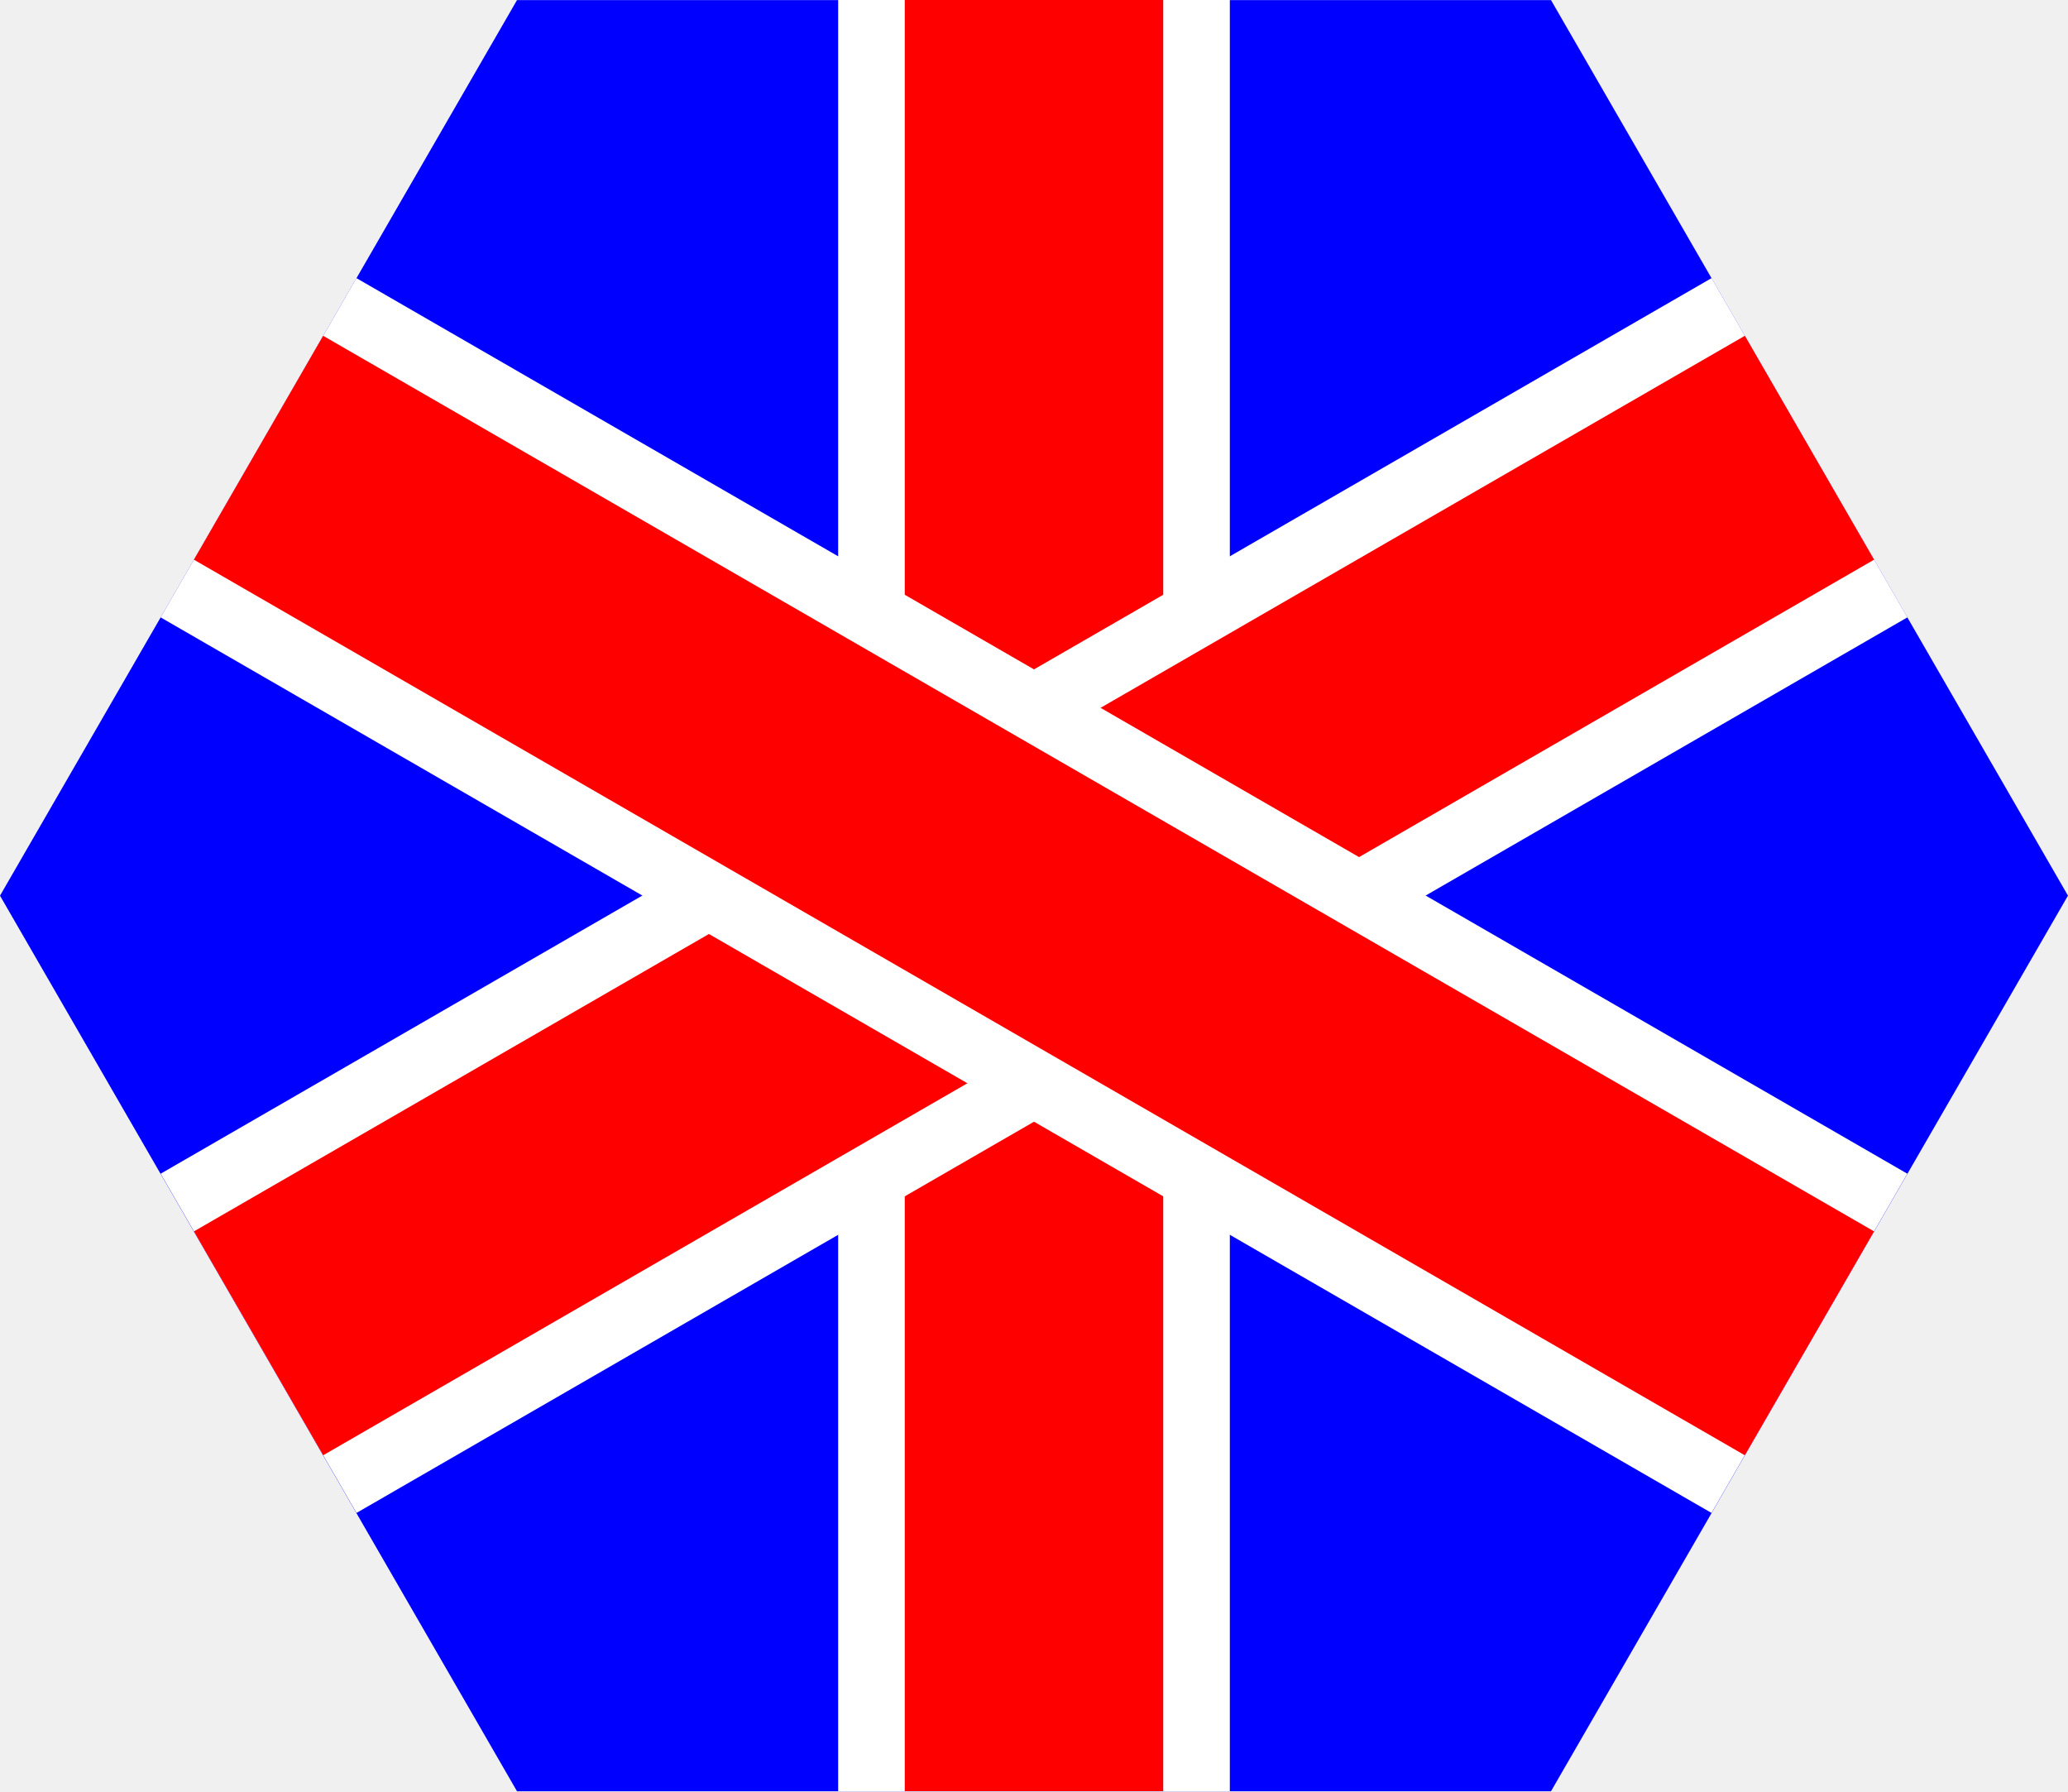
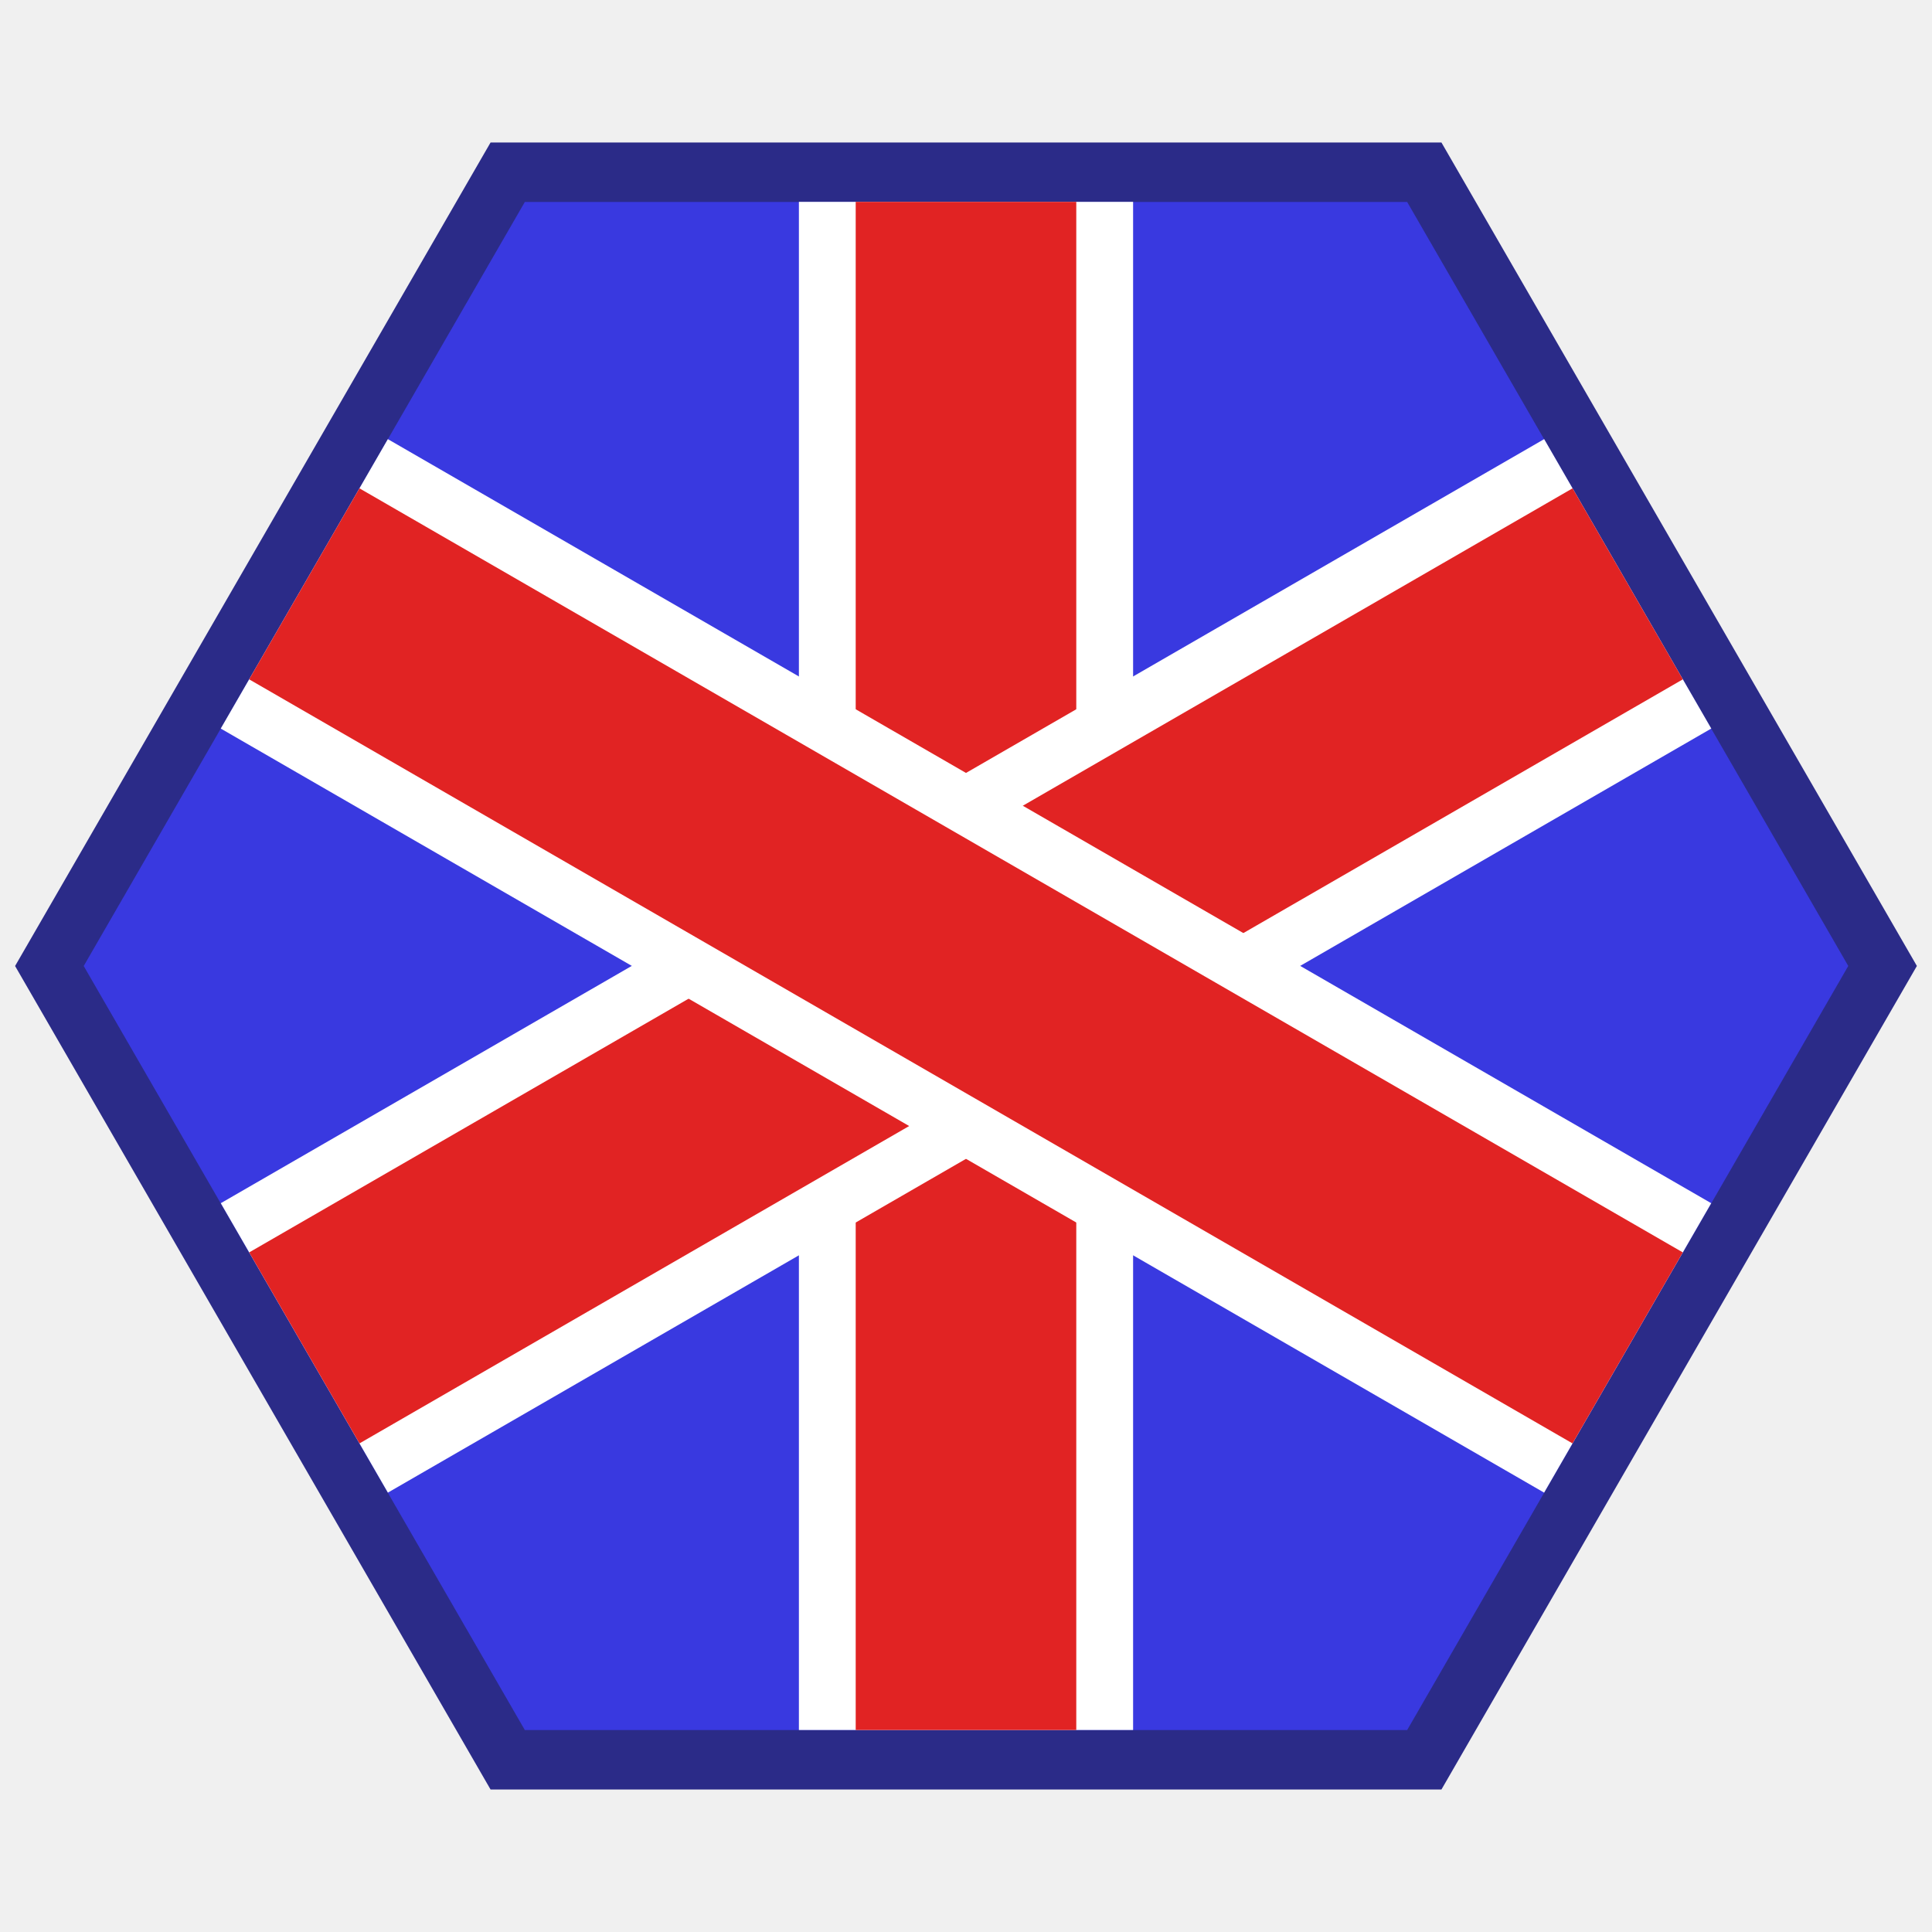
- <svg xmlns="http://www.w3.org/2000/svg" id="svg2" viewBox="0 0 630.017 545.621" version="1.1" width="630.017" height="545.621">
-   <defs id="defs18" />
-   <g id="g3020" transform="translate(-63.14785,-89.3075)">
-     <path id="path2856" style="fill:#0000ff" d="m 319.39,314.28 -74.68,129.36 -149.38,0 -74.688,-129.36 74.688,-129.36 149.38,0 74.688,129.36 z" transform="matrix(2.1088,0,0,2.1088,19.618,-300.62)" />
-     <g id="g2991" transform="matrix(1.75,0,0,1.75,-520.7,-182.03)">
-       <path id="path2971" style="fill:#ffffff" d="m 479.54,155.05 0,311.77 68.184,0 0,-311.77 -68.184,0 z" />
-       <path id="path2965" style="fill:#ff0000" d="m 491.13,155.05 0,311.77 45,0 0,-311.77 -45,0 z" />
-     </g>
-     <g id="g2995" transform="matrix(0.875,1.5155,-1.5155,0.875,399.96,-688.39)">
-       <path id="path2997" style="fill:#ffffff" d="m 479.54,155.05 0,311.77 68.184,0 0,-311.77 -68.184,0 z" />
-       <path id="path2999" style="fill:#ff0000" d="m 491.13,155.05 0,311.77 45,0 0,-311.77 -45,0 z" />
-     </g>
-     <g id="g3001" transform="matrix(-0.875,1.5155,-1.5155,-0.875,1298.8,-144.25)">
-       <path id="path3003" style="fill:#ffffff" d="m 479.54,155.05 0,311.77 68.184,0 0,-311.77 -68.184,0 z" />
-       <path id="path3005" style="fill:#ff0000" d="m 491.13,155.05 0,311.77 45,0 0,-311.77 -45,0 z" />
+ <svg xmlns="http://www.w3.org/2000/svg" width="128" height="128" viewBox="0 0 128 128" id="svg2" version="1.1">
+   <defs id="defs4" />
+   <g transform="translate(283.5308,-1366.648)" id="layer1">
+     <g id="layer1-7" transform="matrix(-7.5871871e-4,0.346407,-0.346407,-7.5871871e-4,-137.5258,1368.367)" />
+     <g id="layer1-79" transform="matrix(0.0649519,0,0,0.0649519,-242.9135,1385.678)">
+       <g id="g3020" transform="matrix(2.932495,0,0,2.932495,-748.9414,-369.5487)">
+         <path id="path2856-0" style="opacity:1;fill:#2b2b88;fill-opacity:1;stroke-width:2.214" d="M 708.897,362.118 543.538,648.552 H 212.775 L 47.397,362.118 212.775,75.684 H 543.538 L 708.915,362.118 Z" />
+         <path id="path2856" style="opacity:1;fill:#3939e0;fill-opacity:1;stroke-width:2.054" d="M 685.033,362.118 531.605,627.885 H 224.707 L 71.263,362.118 224.707,96.351 h 306.897 l 153.445,265.767 z" />
+         <g id="g2991" transform="matrix(1.704918,0,0,1.704918,-497.5442,-168.0275)">
+           <path id="path2971" style="opacity:1;fill:#ffffff" d="m 479.54,155.05 v 311.77 h 68.184 V 155.05 Z" />
+           <path id="path2965" style="opacity:1;fill:#e12323" d="m 491.13,155.05 v 311.77 h 45 V 155.05 Z" />
+         </g>
+         <g id="g2995" transform="matrix(0.8524588,1.476459,-1.476459,0.8524588,399.3983,-661.343)">
+           <path id="path2997" style="opacity:1;fill:#ffffff" d="m 479.54,155.05 v 311.77 h 68.184 V 155.05 Z" />
+           <path id="path2999" style="opacity:1;fill:#e12323" d="m 491.13,155.05 v 311.77 h 45 V 155.05 Z" />
+         </g>
+         <g id="g3001" transform="matrix(-0.875,1.5155,-1.5155,-0.875,1298.8,-144.25)">
+           <path id="path3003" style="opacity:1;fill:#ffffff;stroke-width:0.974" d="m 480.411,159.07 v 303.738 l 66.427,0 V 159.07 Z" />
+           <path id="path3005" style="opacity:1;fill:#e12323;stroke-width:0.974" d="m 491.702,159.07 v 303.738 l 43.841,0 V 159.07 Z" />
+         </g>
+       </g>
    </g>
  </g>
</svg>
